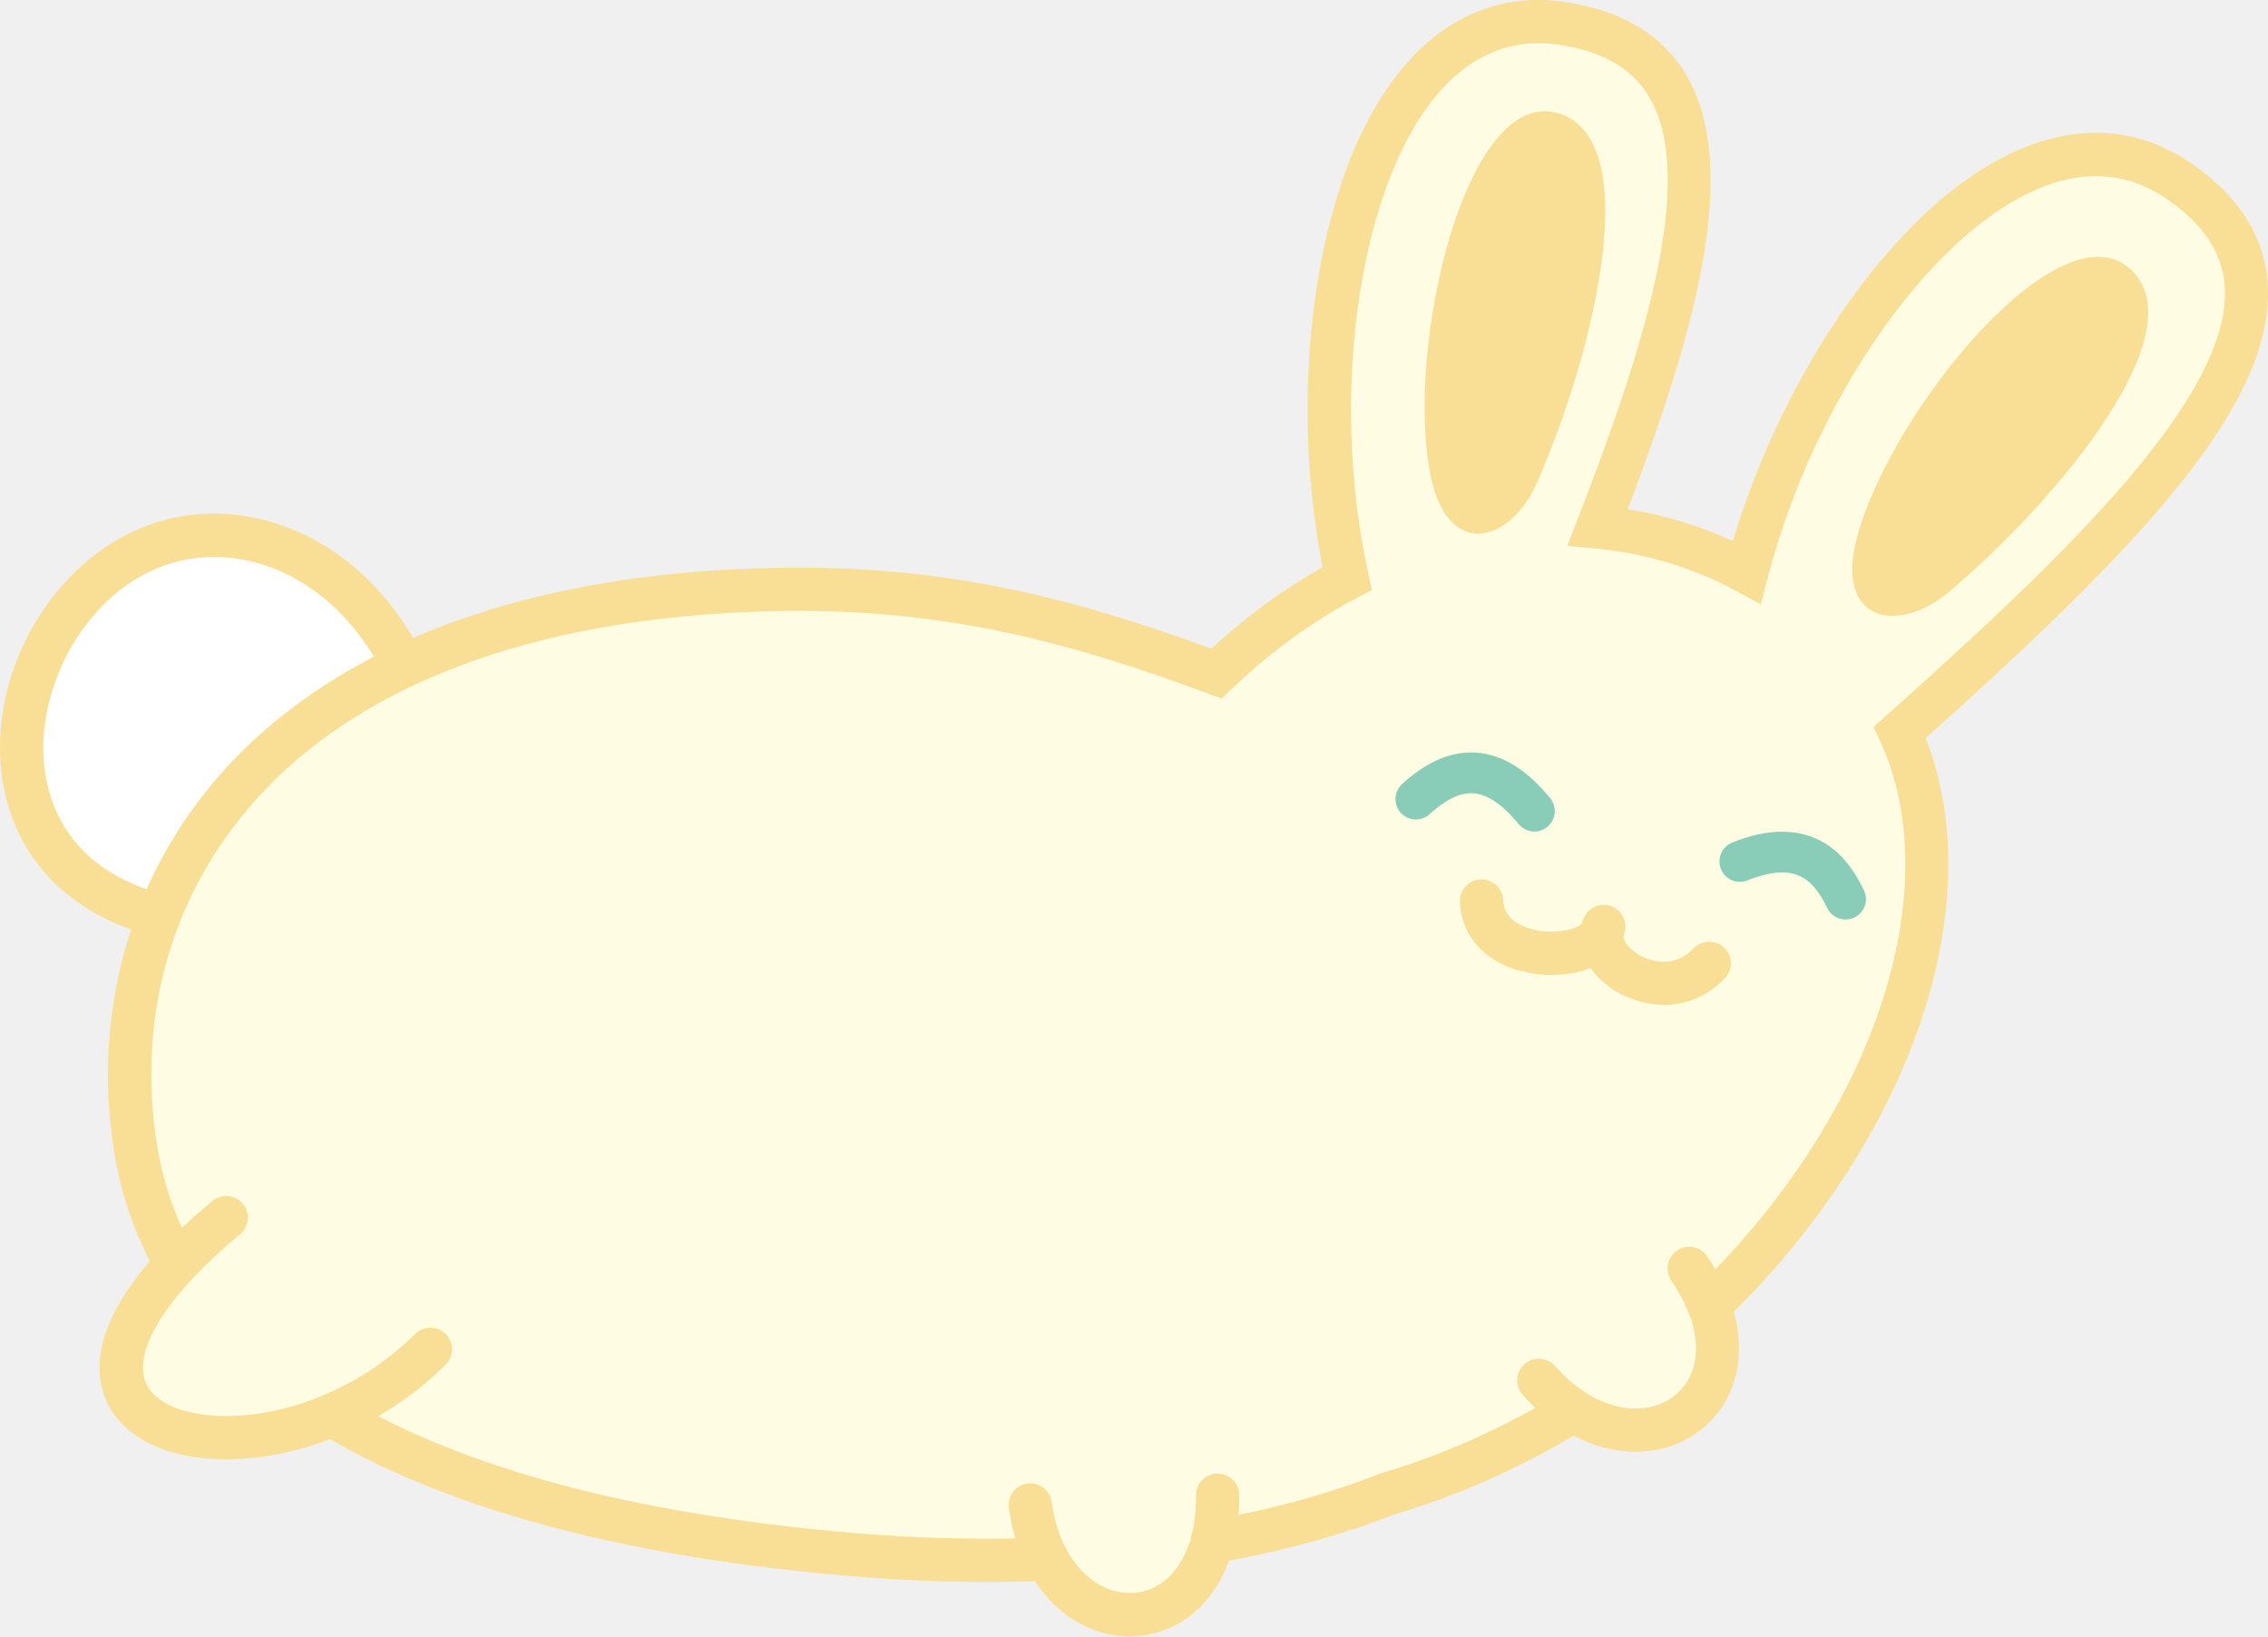
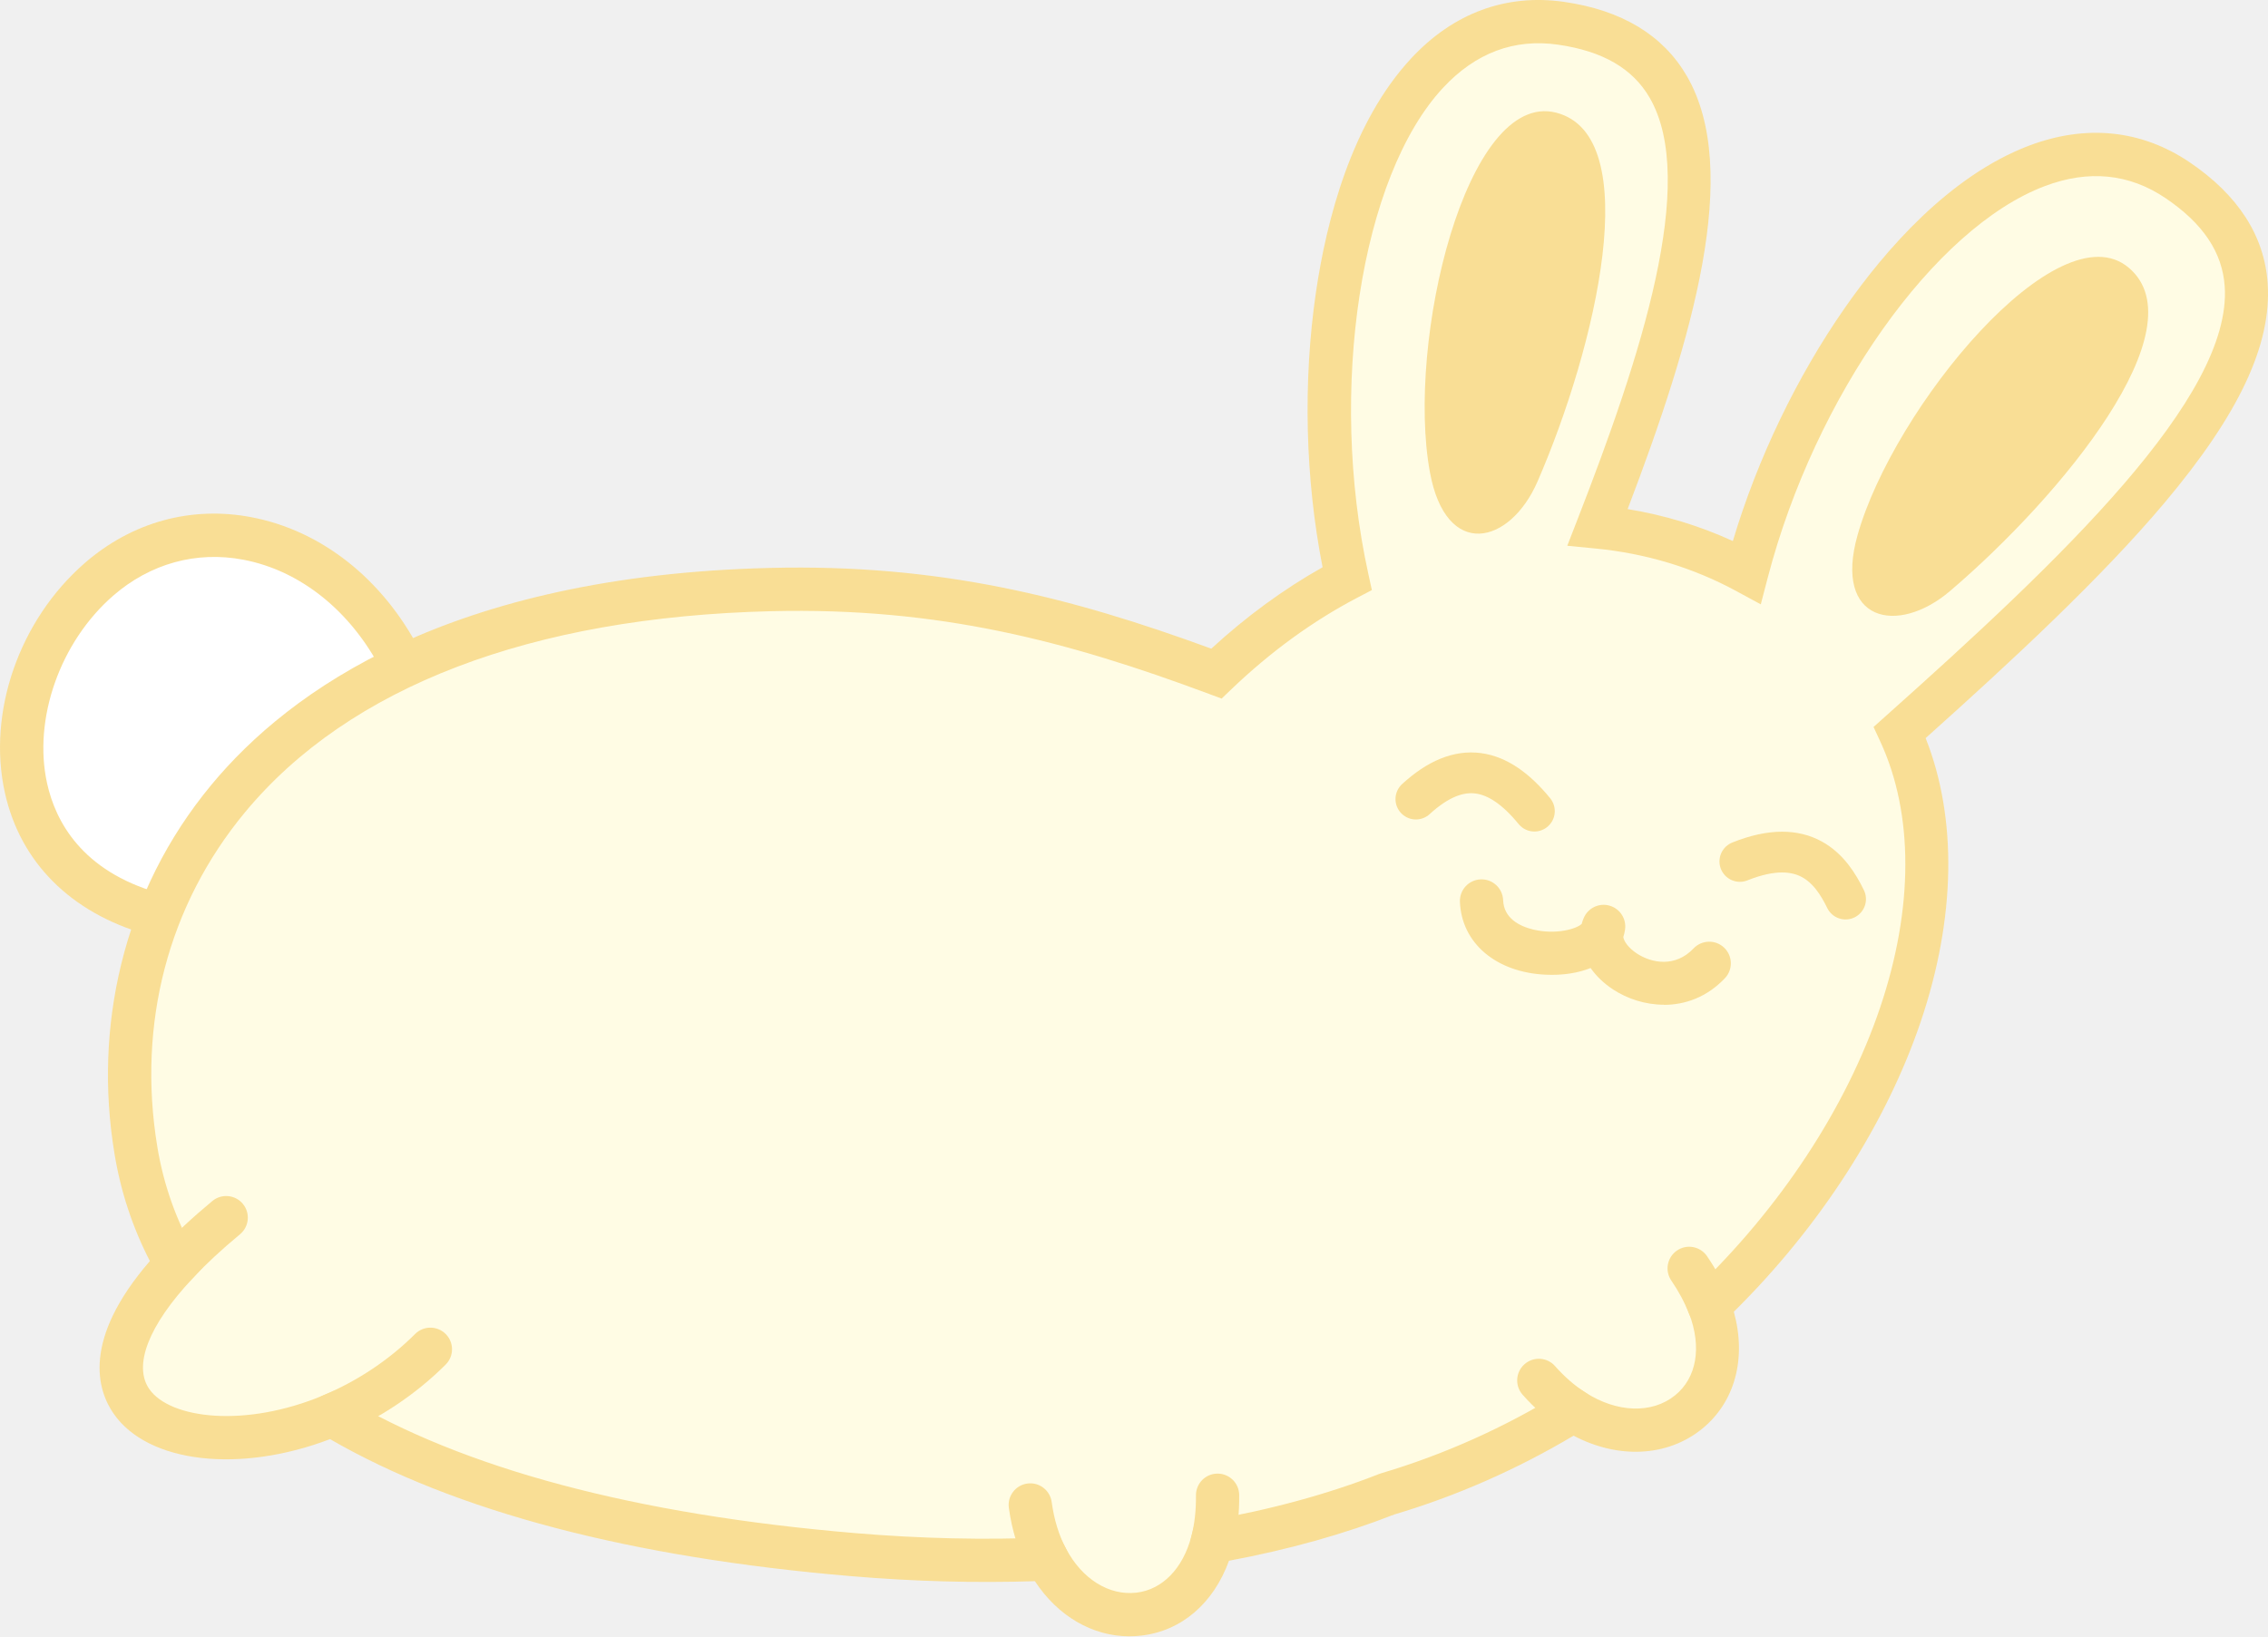
<svg xmlns="http://www.w3.org/2000/svg" id="Layer_2" viewBox="0 0 539.16 389.11" version="1.1">
  <defs id="defs1">
    <style id="style1">.cls-1{fill:#fff;}.cls-2{fill:#f9de95;}.cls-3{fill:#f9de95;}.cls-4{fill:#fffce4;}.cls-5{fill:#f9de95;}.cls-6{fill:#f9de95;}.cls-7{fill:#f9de95;}</style>
  </defs>
  <g id="Layer_2-2">
    <g id="g20">
      <path class="cls-1" d="M 36.25,217.28 C -4.84,205.49 -1.02,159.13 23.54,137.77 46.39,117.89 79.85,127.41 95.18,156.93" id="path1" />
      <path class="cls-5" d="m 34.83,222.21 c -18.04,-5.18 -30,-17.15 -33.67,-33.7 -4.24,-19.11 3.4,-41.06 19,-54.63 11.22,-9.75 25.28,-13.62 39.61,-10.89 16.63,3.17 31.2,14.67 39.97,31.57 l -9.12,4.74 C 83.31,145.22 71.36,135.67 57.85,133.1 46.68,130.97 35.7,134.01 26.91,141.65 14.27,152.64 7.81,171 11.2,186.3 c 1.99,8.98 8.2,20.8 26.47,26.04 l -2.84,9.88 v 0 z" id="path2" />
      <polygon class="cls-3" points="331.29,360.19 328.09,350.42 328.34,350.34 329.75,355.28 331.33,360.18 331.1,360.24 329.69,355.3 " id="polygon2" />
      <polygon class="cls-3" points="292.79,163.8 285.52,156.53 " id="polygon3" />
      <path class="cls-4" d="M 78.91,336.52 C 44.84,350.83 8.86,335.91 41.9,300.61 37.17,292.38 33.92,283.37 32.3,273.54 22.62,214.88 59.21,143.21 183.18,140.19 c 41.38,-1.01 72.41,7.48 105.97,19.98 10.01,-9.58 20.47,-17.04 31.08,-22.59 C 307.15,78.1 324.5,-1.23 371.14,5.53 c 44.88,6.51 33.31,56.48 8.65,119.78 12.75,1.24 24.77,4.95 35.43,10.73 15.19,-58.21 64.12,-119.07 102.39,-93.22 42.83,28.92 -4.9,76.78 -66.01,131.33 17.75,38.31 -2.2,95.13 -45.31,136.34 8.66,22.72 -12.58,37.65 -32.26,24.93 -13.54,8.35 -28.38,15.17 -44.29,19.87 -12.67,4.99 -26.68,8.76 -41.56,11.35 -5.72,21.77 -29.33,22.88 -39.28,4.11 -15.05,0.62 -30.53,0.25 -46.06,-1.06 -50.52,-4.27 -93.57,-14.94 -123.93,-33.18 v 0 z" id="path3" />
      <path class="cls-5" d="m 268.5,389.11 c -8.8,0 -17.04,-4.81 -22.48,-13.11 -14.2,0.46 -28.86,0.06 -43.63,-1.19 -52.51,-4.43 -94.19,-15.4 -123.93,-32.59 -21.44,8.18 -43.24,5.74 -51.43,-6.03 -3.87,-5.56 -7.65,-17.5 8.6,-36.32 -4.1,-7.94 -6.93,-16.5 -8.41,-25.5 -2.51,-15.21 -1.98,-30.33 1.56,-44.94 3.84,-15.83 11.06,-30.23 21.47,-42.8 18.64,-22.51 56.8,-49.73 132.8,-51.58 40.38,-0.99 71.37,6.91 104.9,19.2 8.34,-7.67 17.22,-14.16 26.46,-19.36 -4.13,-21.03 -4.7,-44.1 -1.57,-65.43 2.48,-16.92 8.42,-40.3 22.63,-55.58 10.02,-10.79 22.61,-15.43 36.39,-13.43 13.68,1.98 23.47,7.89 29.11,17.57 13.11,22.49 1.48,62.38 -14.04,103.04 8.74,1.43 17.11,3.97 25.01,7.6 5.84,-19.53 15.18,-39.02 26.64,-55.47 9.51,-13.64 24.83,-31.4 43.85,-38.58 13.52,-5.1 26.68,-3.74 38.06,3.95 11.57,7.82 17.83,17.52 18.59,28.84 0.98,14.52 -6.79,31.07 -24.45,52.08 -15,17.84 -36.04,37.4 -56.86,56.04 7.54,19.02 7.17,42.76 -1.14,67.35 -8.24,24.41 -23.98,48.82 -44.46,69.06 3.07,11.03 0.3,21.49 -7.57,27.86 -8.23,6.67 -19.93,7.2 -30.52,1.61 -13.55,8.06 -27.88,14.36 -42.66,18.75 -11.84,4.64 -25.03,8.33 -39.26,10.99 -3.67,10.12 -11.27,16.69 -20.84,17.8 -0.94,0.11 -1.87,0.16 -2.8,0.16 h -0.02 z m 105.65,-59.75 2.73,1.76 c 7.49,4.84 15.85,5.12 21.31,0.7 5.16,-4.17 6.41,-11.45 3.35,-19.48 l -1.22,-3.19 2.47,-2.36 c 20.44,-19.54 36.12,-43.4 44.16,-67.19 7.98,-23.63 8,-46.1 0.04,-63.27 l -1.6,-3.46 2.84,-2.54 c 41.78,-37.29 82.42,-75.9 80.64,-102.22 -0.55,-8.1 -5.16,-14.98 -14.09,-21.01 -8.62,-5.82 -18.26,-6.78 -28.67,-2.85 -26.29,9.92 -54.61,49.95 -65.87,93.11 l -1.66,6.35 -5.77,-3.13 c -10.25,-5.57 -21.51,-8.98 -33.47,-10.14 l -6.76,-0.66 2.46,-6.33 C 390,85.04 403.74,43.1 392.14,23.2 388.1,16.27 381,12.16 370.44,10.63 360,9.11 350.78,12.56 343.05,20.88 323.46,41.94 315.66,92.72 325.29,136.48 l 0.84,3.84 -3.48,1.82 c -10.51,5.5 -20.57,12.81 -29.91,21.75 l -2.33,2.23 -3.02,-1.12 c -33.57,-12.51 -64.11,-20.63 -104.05,-19.66 -57.1,1.39 -100.37,17.94 -125.13,47.86 -18.24,22.03 -25.63,50.27 -20.81,79.51 1.49,9.03 4.51,17.56 8.98,25.34 l 1.89,3.3 -2.6,2.78 c -10.35,11.06 -14.06,20.61 -10.17,26.2 4.91,7.04 22.73,9.31 41.44,1.45 l 2.4,-1.01 2.23,1.34 c 28.51,17.13 69.46,28.05 121.71,32.46 15.42,1.3 30.7,1.65 45.42,1.04 l 3.24,-0.13 1.52,2.86 c 3.8,7.16 10.19,11.14 16.69,10.39 6.17,-0.72 11.06,-5.73 13.07,-13.4 l 0.84,-3.19 3.25,-0.57 c 14.81,-2.58 28.46,-6.31 40.56,-11.07 l 0.43,-0.15 c 14.94,-4.42 29.43,-10.92 43.04,-19.31 l 2.76,-1.7 z" id="path4" />
      <path class="cls-4" d="m 374.03,335.42 c -2.8,-1.81 -5.57,-4.17 -8.21,-7.16" id="path5" />
      <path class="cls-5" d="m 374.02,340.56 c -0.95,0 -1.92,-0.26 -2.78,-0.82 -3.3,-2.13 -6.42,-4.85 -9.27,-8.07 -1.89,-2.13 -1.69,-5.38 0.44,-7.26 2.13,-1.89 5.38,-1.69 7.26,0.44 2.23,2.52 4.64,4.63 7.15,6.25 2.39,1.54 3.07,4.73 1.53,7.11 -0.98,1.52 -2.63,2.35 -4.32,2.35 v 0 z" id="path6" />
      <path class="cls-4" d="m 406.29,310.48 c -1.09,-2.85 -2.64,-5.82 -4.73,-8.87" id="path7" />
      <path class="cls-5" d="m 406.28,315.63 c -2.07,0 -4.02,-1.26 -4.8,-3.31 -0.98,-2.56 -2.38,-5.19 -4.17,-7.81 -1.6,-2.34 -0.99,-5.54 1.35,-7.14 2.34,-1.61 5.54,-1 7.14,1.34 2.25,3.29 4.03,6.63 5.29,9.94 1.01,2.65 -0.32,5.63 -2.97,6.64 -0.6,0.23 -1.22,0.34 -1.83,0.34 v 0 z" id="path8" />
      <path class="cls-4" d="m 248.91,370.74 c -1.9,-3.57 -3.3,-7.86 -3.99,-12.87" id="path9" />
      <path class="cls-5" d="m 248.91,375.88 c -1.84,0 -3.62,-0.99 -4.54,-2.73 -2.27,-4.26 -3.79,-9.16 -4.54,-14.58 -0.39,-2.81 1.58,-5.4 4.39,-5.79 2.81,-0.39 5.4,1.58 5.79,4.39 0.58,4.22 1.73,7.97 3.43,11.16 1.34,2.5 0.39,5.62 -2.12,6.95 -0.77,0.41 -1.6,0.6 -2.41,0.6 z" id="path10" />
      <path class="cls-4" d="m 289.44,355.55 c 0.05,4.16 -0.41,7.84 -1.26,11.08" id="path11" />
      <path class="cls-5" d="m 288.19,371.78 c -0.43,0 -0.87,-0.05 -1.31,-0.17 -2.74,-0.72 -4.38,-3.53 -3.66,-6.28 0.76,-2.9 1.13,-6.16 1.09,-9.71 -0.03,-2.84 2.24,-5.17 5.08,-5.2 h 0.06 c 2.81,0 5.11,2.26 5.14,5.08 0.05,4.47 -0.43,8.66 -1.43,12.45 -0.61,2.3 -2.69,3.83 -4.97,3.83 z" id="path12" />
      <path class="cls-4" d="m 53.77,289.56 c -4.67,3.87 -8.61,7.56 -11.87,11.04" id="path13" />
      <path class="cls-5" d="m 38.39,304.35 c -2.07,-1.94 -2.18,-5.2 -0.24,-7.27 3.47,-3.71 7.62,-7.58 12.34,-11.49 2.19,-1.81 5.43,-1.5 7.24,0.68 1.81,2.19 1.51,5.43 -0.68,7.24 -4.39,3.64 -8.23,7.21 -11.4,10.6 -1.01,1.08 -2.38,1.63 -3.75,1.63 -1.26,0 -2.52,-0.46 -3.51,-1.39 z" id="path14" />
      <path class="cls-4" d="m 102.32,320.85 c -7.02,7.02 -15.16,12.19 -23.41,15.66" id="path15" />
      <path class="cls-5" d="m 78.9,341.65 c -2.01,0 -3.91,-1.18 -4.74,-3.15 -1.1,-2.62 0.13,-5.63 2.75,-6.73 8.13,-3.41 15.65,-8.44 21.77,-14.55 2.01,-2.01 5.26,-2.01 7.27,0 2.01,2.01 2.01,5.26 0,7.27 -7.05,7.04 -15.71,12.84 -25.05,16.76 -0.65,0.27 -1.33,0.4 -1.99,0.4 z" id="path16" />
      <path class="cls-7" d="m 395.55,238.92 c -4.44,0 -8.72,-1.42 -12.07,-3.62 -2.24,-1.47 -4.04,-3.22 -5.35,-5.11 -3,1.2 -6.66,1.78 -10.69,1.59 -11.81,-0.55 -20,-7.52 -20.38,-17.34 -0.11,-2.83 2.1,-5.22 4.94,-5.33 2.84,-0.1 5.22,2.1 5.33,4.94 0.17,4.39 3.98,6.22 7.15,6.99 5.47,1.32 10.4,-0.2 11.52,-1.34 0.13,-0.48 0.3,-0.95 0.5,-1.42 1.01,-2.36 3.61,-3.62 6.09,-2.93 2.48,0.69 4.07,3.09 3.73,5.64 -0.08,0.63 -0.22,1.23 -0.42,1.82 0.1,0.93 1.12,2.54 3.23,3.93 3.5,2.3 9.13,3.37 13.46,-1.2 1.96,-2.06 5.21,-2.15 7.27,-0.2 2.06,1.96 2.15,5.21 0.2,7.27 -4.29,4.53 -9.49,6.34 -14.5,6.34 v -0.03 z" id="path17" />
      <path class="cls-2" d="m 365.52,114.48 c -6.56,15.11 -21.77,18.74 -25.6,-2.22 -5.67,-31.02 8.67,-90.92 30.01,-85.47 21.34,5.45 9.5,55.64 -4.41,87.69 z" id="path18" />
      <path class="cls-2" d="m 441.58,127.28 c 8.54,-30.36 47.73,-77.86 64.51,-63.59 16.78,14.27 -15.91,54.15 -42.49,76.83 -12.53,10.7 -27.79,7.27 -22.02,-13.24 z" id="path19" />
-       <path style="fill:none;fill-opacity:1;stroke:#89ccb7;stroke-width:9.694;stroke-linecap:round;stroke-dasharray:none;stroke-opacity:1" d="m 336.592,190.019 c 10.552,-9.665 19.575,-7.639 28.169,2.865" id="path20" />
-       <path style="fill:none;fill-opacity:1;stroke:#89ccb7;stroke-width:9.694;stroke-linecap:round;stroke-dasharray:none;stroke-opacity:1" d="m 438.737,213.798 c -3.462,-7.133 -9.614,-15.158 -25.13,-8.951" id="path20-9" />
+       <path style="fill:none;fill-opacity:1;stroke:#F9DE95;stroke-width:9.694;stroke-linecap:round;stroke-dasharray:none;stroke-opacity:1" d="m 336.592,190.019 c 10.552,-9.665 19.575,-7.639 28.169,2.865" id="path20" />
+       <path style="fill:none;fill-opacity:1;stroke:#F9DE95;stroke-width:9.694;stroke-linecap:round;stroke-dasharray:none;stroke-opacity:1" d="m 438.737,213.798 c -3.462,-7.133 -9.614,-15.158 -25.13,-8.951" id="path20-9" />
    </g>
  </g>
</svg>
